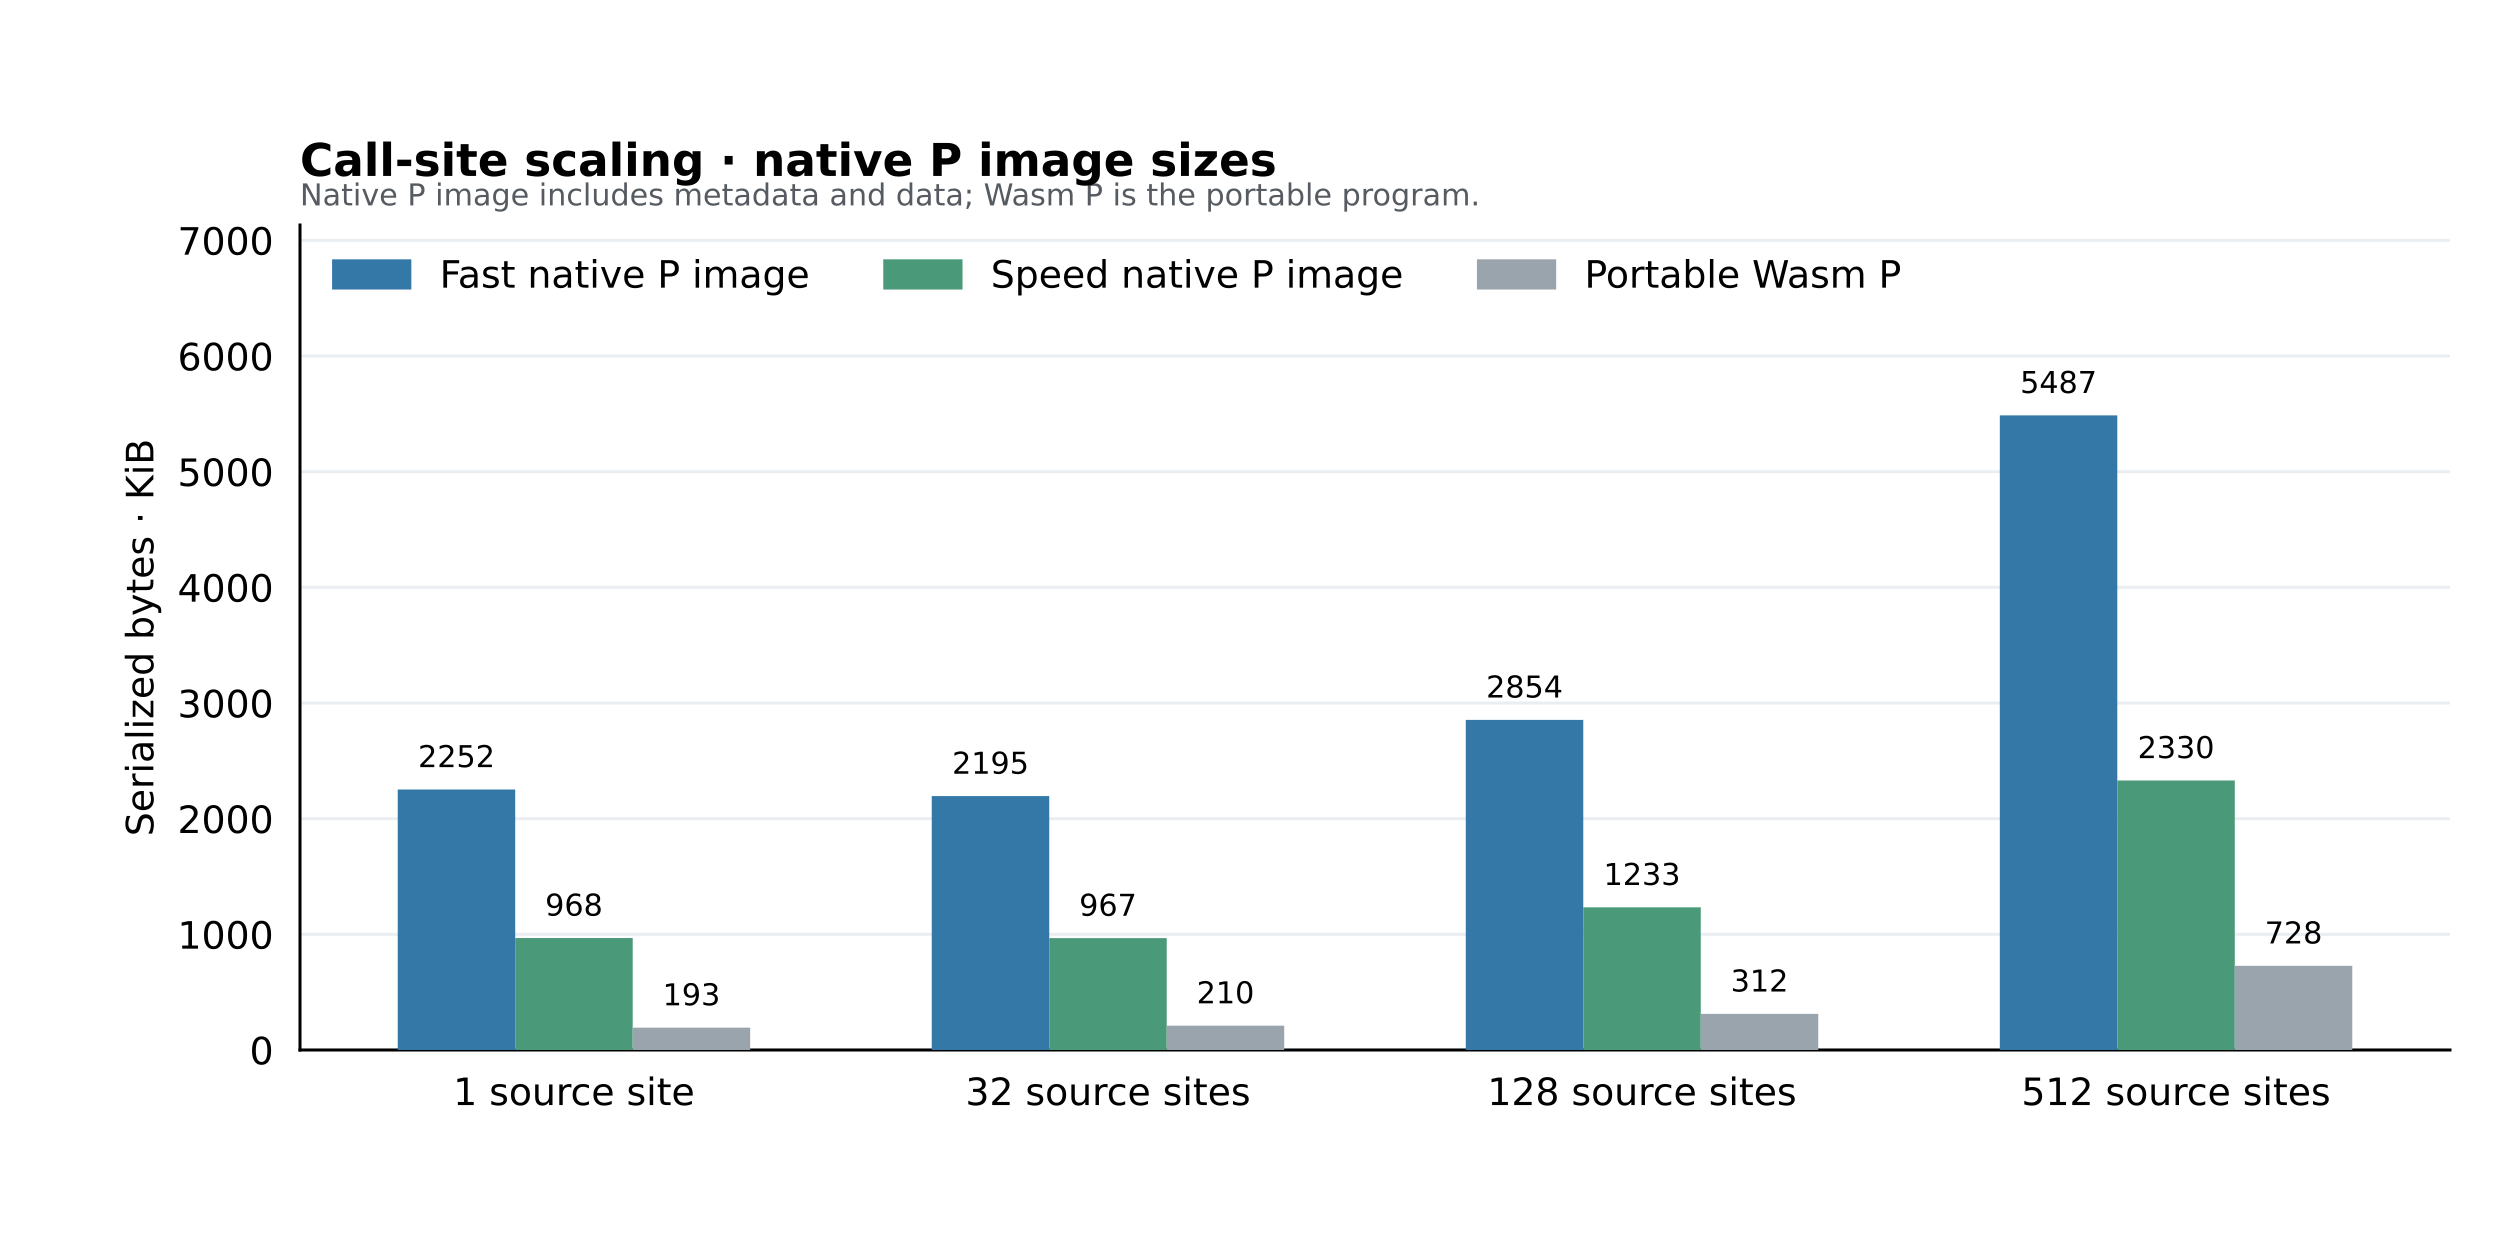
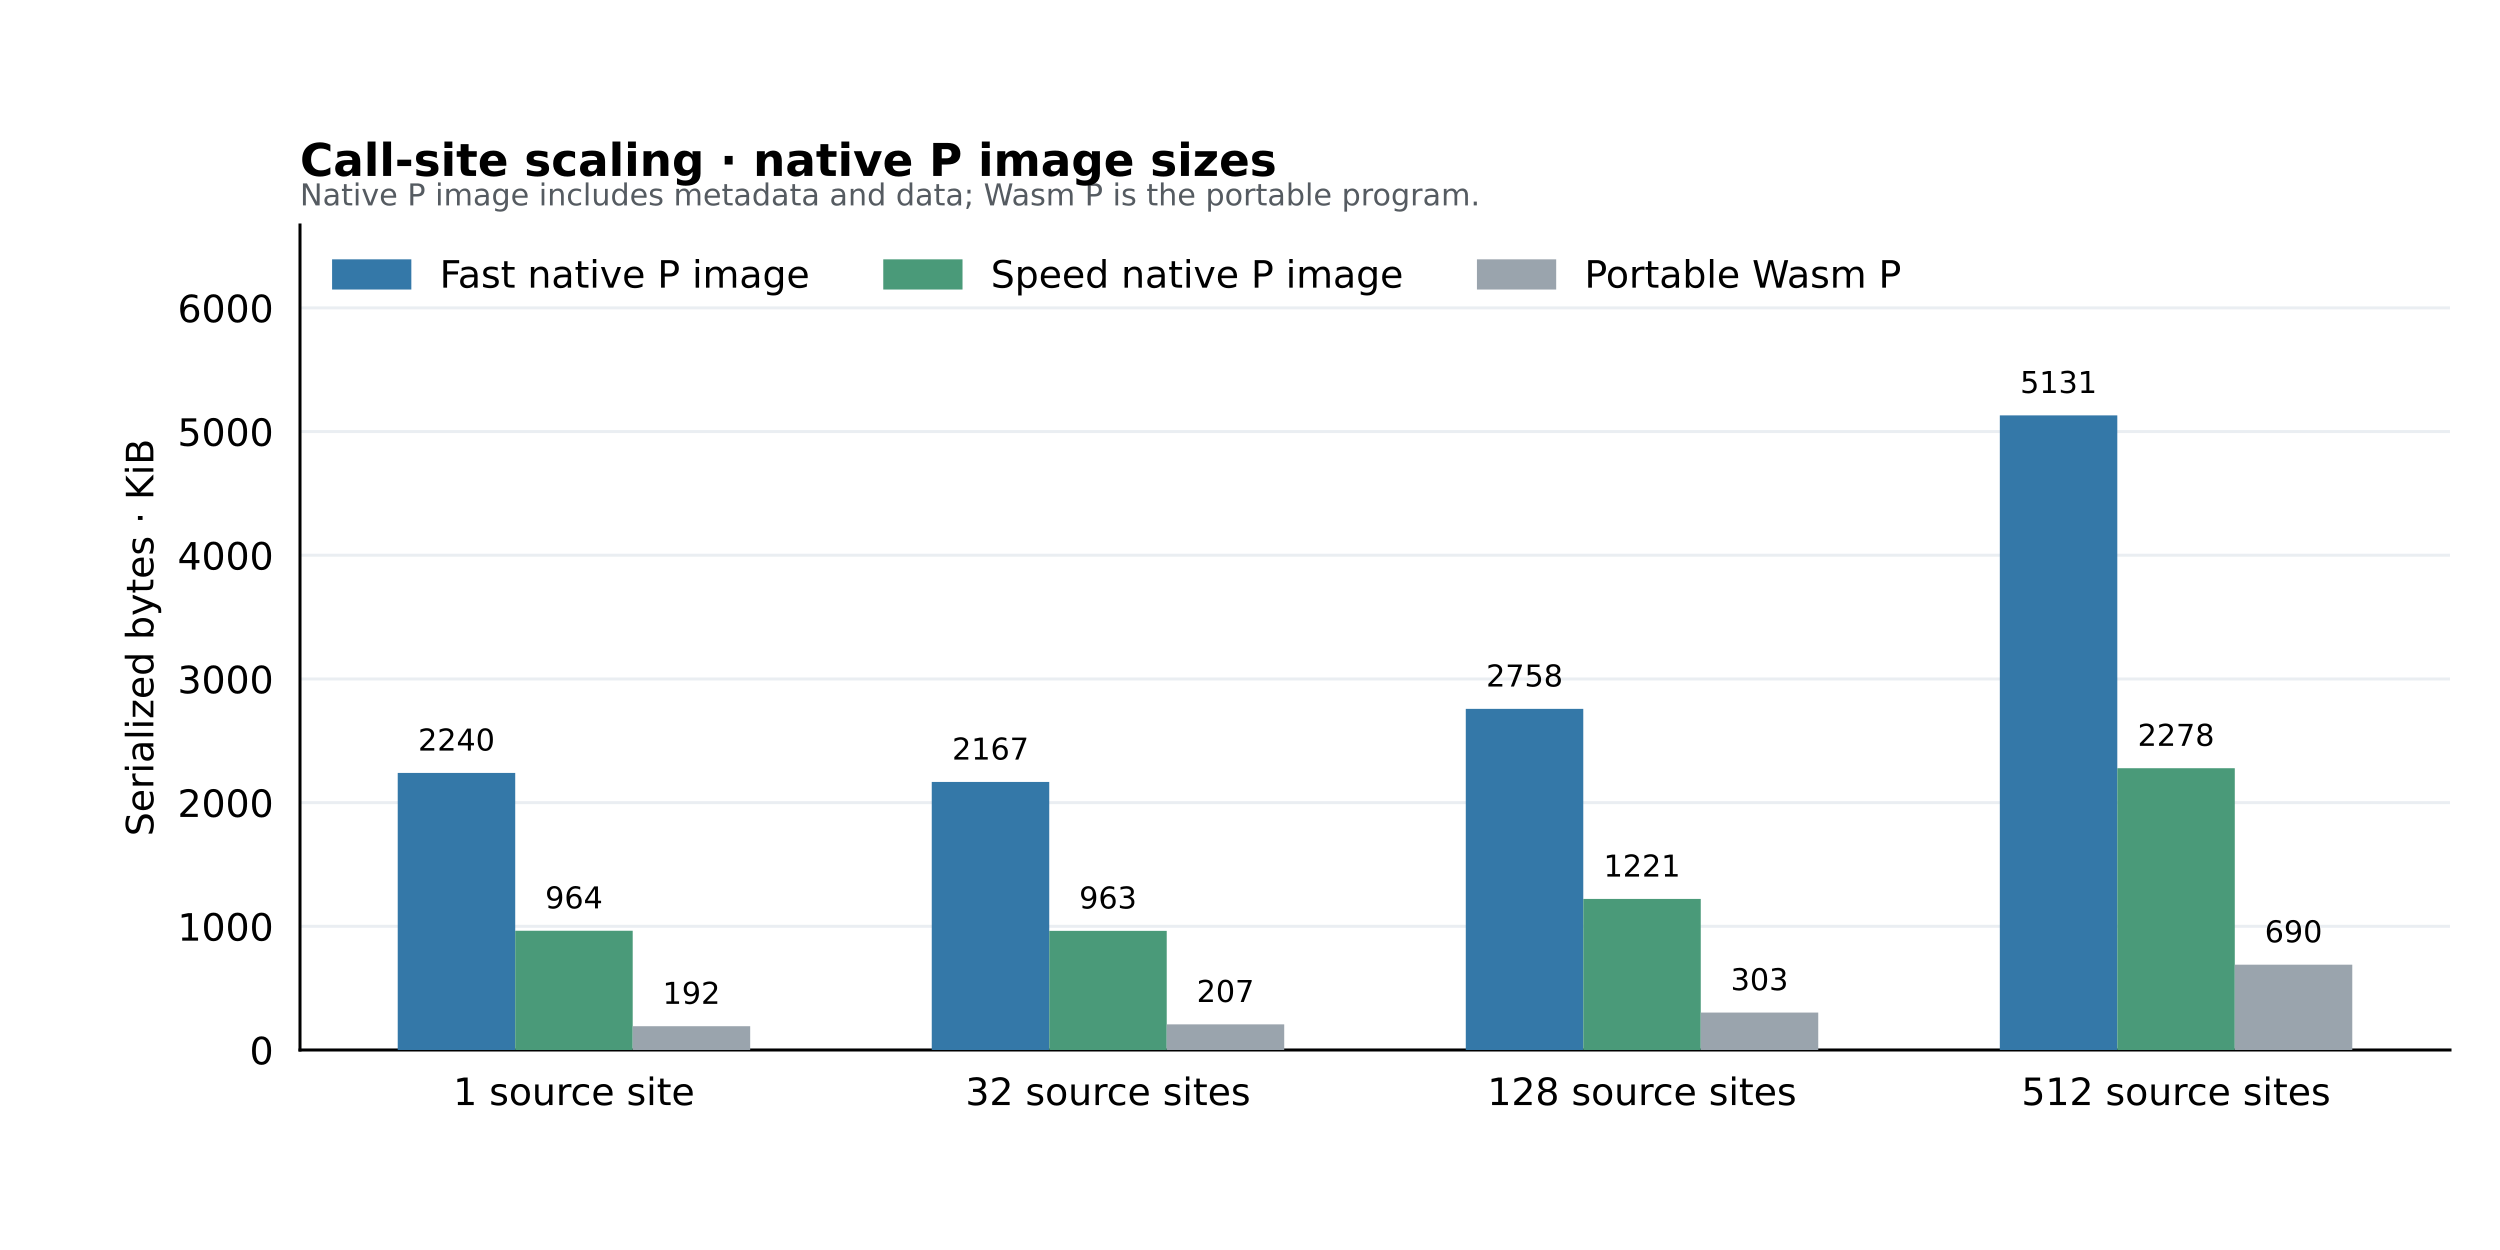
<svg xmlns="http://www.w3.org/2000/svg" width="662.4pt" height="331.2pt" viewBox="0 0 662.4 331.2" version="1.1">
  <defs>
    <style type="text/css">*{stroke-linejoin: round; stroke-linecap: butt}</style>
  </defs>
  <g id="figure_1">
    <g id="patch_1">
      <path d="M 0 331.2 L 662.4 331.2 L 662.4 0 L 0 0 z " style="fill: #ffffff" />
    </g>
    <g id="axes_1">
      <g id="patch_2">
        <path d="M 79.488 278.208 L 649.152 278.208 L 649.152 59.616 L 79.488 59.616 z " style="fill: #ffffff" />
      </g>
      <g id="matplotlib.axis_1">
        <g id="xtick_1">
          <g id="line2d_1" />
          <g id="text_1">
            <text style="font-size: 10px; font-family: 'DejaVu Sans'; text-anchor: middle" x="152.076" y="292.806" transform="rotate(-0 152.0756 292.8064)">1 source site</text>
          </g>
        </g>
        <g id="xtick_2">
          <g id="line2d_2" />
          <g id="text_2">
            <text style="font-size: 10px; font-family: 'DejaVu Sans'; text-anchor: middle" x="293.572" y="292.806" transform="rotate(-0 293.5719 292.8064)">32 source sites</text>
          </g>
        </g>
        <g id="xtick_3">
          <g id="line2d_3" />
          <g id="text_3">
            <text style="font-size: 10px; font-family: 'DejaVu Sans'; text-anchor: middle" x="435.068" y="292.806" transform="rotate(-0 435.0681 292.8064)">128 source sites</text>
          </g>
        </g>
        <g id="xtick_4">
          <g id="line2d_4" />
          <g id="text_4">
            <text style="font-size: 10px; font-family: 'DejaVu Sans'; text-anchor: middle" x="576.564" y="292.806" transform="rotate(-0 576.5644 292.8064)">512 source sites</text>
          </g>
        </g>
      </g>
      <g id="matplotlib.axis_2">
        <g id="ytick_1">
          <g id="line2d_5">
            <path d="M 79.488 278.208 L 649.152 278.208 " clip-path="url(#p31dceb3576)" style="fill: none; stroke: #eaeef2; stroke-width: 0.8; stroke-linecap: square" />
          </g>
          <g id="line2d_6" />
          <g id="text_5">
            <text style="font-size: 10px; font-family: 'DejaVu Sans'; text-anchor: end" x="72.488" y="282.007" transform="rotate(-0 72.488 282.0068)">0</text>
          </g>
        </g>
        <g id="ytick_2">
          <g id="line2d_7">
-             <path d="M 79.488 247.562 L 649.152 247.562 " clip-path="url(#p31dceb3576)" style="fill: none; stroke: #eaeef2; stroke-width: 0.8; stroke-linecap: square" />
+             <path d="M 79.488 245.436 L 649.152 245.436 " clip-path="url(#p31dceb3576)" style="fill: none; stroke: #eaeef2; stroke-width: 0.8; stroke-linecap: square" />
          </g>
          <g id="line2d_8" />
          <g id="text_6">
-             <text style="font-size: 10px; font-family: 'DejaVu Sans'; text-anchor: end" x="72.488" y="251.361" transform="rotate(-0 72.488 251.3611)">1000</text>
+             <text style="font-size: 10px; font-family: 'DejaVu Sans'; text-anchor: end" x="72.488" y="249.235" transform="rotate(-0 72.488 249.2348)">1000</text>
          </g>
        </g>
        <g id="ytick_3">
          <g id="line2d_9">
-             <path d="M 79.488 216.917 L 649.152 216.917 " clip-path="url(#p31dceb3576)" style="fill: none; stroke: #eaeef2; stroke-width: 0.8; stroke-linecap: square" />
+             <path d="M 79.488 212.664 L 649.152 212.664 " clip-path="url(#p31dceb3576)" style="fill: none; stroke: #eaeef2; stroke-width: 0.8; stroke-linecap: square" />
          </g>
          <g id="line2d_10" />
          <g id="text_7">
-             <text style="font-size: 10px; font-family: 'DejaVu Sans'; text-anchor: end" x="72.488" y="220.715" transform="rotate(-0 72.488 220.7154)">2000</text>
+             <text style="font-size: 10px; font-family: 'DejaVu Sans'; text-anchor: end" x="72.488" y="216.463" transform="rotate(-0 72.488 216.4628)">2000</text>
          </g>
        </g>
        <g id="ytick_4">
          <g id="line2d_11">
-             <path d="M 79.488 186.271 L 649.152 186.271 " clip-path="url(#p31dceb3576)" style="fill: none; stroke: #eaeef2; stroke-width: 0.8; stroke-linecap: square" />
+             <path d="M 79.488 179.892 L 649.152 179.892 " clip-path="url(#p31dceb3576)" style="fill: none; stroke: #eaeef2; stroke-width: 0.8; stroke-linecap: square" />
          </g>
          <g id="line2d_12" />
          <g id="text_8">
-             <text style="font-size: 10px; font-family: 'DejaVu Sans'; text-anchor: end" x="72.488" y="190.07" transform="rotate(-0 72.488 190.0697)">3000</text>
+             <text style="font-size: 10px; font-family: 'DejaVu Sans'; text-anchor: end" x="72.488" y="183.691" transform="rotate(-0 72.488 183.6907)">3000</text>
          </g>
        </g>
        <g id="ytick_5">
          <g id="line2d_13">
-             <path d="M 79.488 155.625 L 649.152 155.625 " clip-path="url(#p31dceb3576)" style="fill: none; stroke: #eaeef2; stroke-width: 0.8; stroke-linecap: square" />
+             <path d="M 79.488 147.12 L 649.152 147.12 " clip-path="url(#p31dceb3576)" style="fill: none; stroke: #eaeef2; stroke-width: 0.8; stroke-linecap: square" />
          </g>
          <g id="line2d_14" />
          <g id="text_9">
-             <text style="font-size: 10px; font-family: 'DejaVu Sans'; text-anchor: end" x="72.488" y="159.424" transform="rotate(-0 72.488 159.424)">4000</text>
+             <text style="font-size: 10px; font-family: 'DejaVu Sans'; text-anchor: end" x="72.488" y="150.919" transform="rotate(-0 72.488 150.9187)">4000</text>
          </g>
        </g>
        <g id="ytick_6">
          <g id="line2d_15">
-             <path d="M 79.488 124.979 L 649.152 124.979 " clip-path="url(#p31dceb3576)" style="fill: none; stroke: #eaeef2; stroke-width: 0.8; stroke-linecap: square" />
+             <path d="M 79.488 114.348 L 649.152 114.348 " clip-path="url(#p31dceb3576)" style="fill: none; stroke: #eaeef2; stroke-width: 0.8; stroke-linecap: square" />
          </g>
          <g id="line2d_16" />
          <g id="text_10">
-             <text style="font-size: 10px; font-family: 'DejaVu Sans'; text-anchor: end" x="72.488" y="128.778" transform="rotate(-0 72.488 128.7783)">5000</text>
+             <text style="font-size: 10px; font-family: 'DejaVu Sans'; text-anchor: end" x="72.488" y="118.147" transform="rotate(-0 72.488 118.1466)">5000</text>
          </g>
        </g>
        <g id="ytick_7">
          <g id="line2d_17">
-             <path d="M 79.488 94.334 L 649.152 94.334 " clip-path="url(#p31dceb3576)" style="fill: none; stroke: #eaeef2; stroke-width: 0.8; stroke-linecap: square" />
+             <path d="M 79.488 81.576 L 649.152 81.576 " clip-path="url(#p31dceb3576)" style="fill: none; stroke: #eaeef2; stroke-width: 0.8; stroke-linecap: square" />
          </g>
          <g id="line2d_18" />
          <g id="text_11">
-             <text style="font-size: 10px; font-family: 'DejaVu Sans'; text-anchor: end" x="72.488" y="98.133" transform="rotate(-0 72.488 98.13262)">6000</text>
-           </g>
-         </g>
-         <g id="ytick_8">
-           <g id="line2d_19">
-             <path d="M 79.488 63.688 L 649.152 63.688 " clip-path="url(#p31dceb3576)" style="fill: none; stroke: #eaeef2; stroke-width: 0.8; stroke-linecap: square" />
-           </g>
-           <g id="line2d_20" />
-           <g id="text_12">
-             <text style="font-size: 10px; font-family: 'DejaVu Sans'; text-anchor: end" x="72.488" y="67.487" transform="rotate(-0 72.488 67.48692)">7000</text>
-           </g>
-         </g>
-         <g id="text_13">
+             <text style="font-size: 10px; font-family: 'DejaVu Sans'; text-anchor: end" x="72.488" y="85.375" transform="rotate(-0 72.488 85.3746)">6000</text>
+           </g>
+         </g>
+         <g id="text_12">
          <text style="font-size: 10px; font-family: 'DejaVu Sans'; text-anchor: middle" x="40.636" y="168.912" transform="rotate(-90 40.63566 168.912)">Serialized bytes · KiB</text>
        </g>
      </g>
      <g id="patch_3">
        <path d="M 79.488 278.208 L 79.488 59.616 " style="fill: none; stroke: #000000; stroke-width: 0.8; stroke-linejoin: miter; stroke-linecap: square" />
      </g>
      <g id="patch_4">
        <path d="M 79.488 278.208 L 649.152 278.208 " style="fill: none; stroke: #000000; stroke-width: 0.8; stroke-linejoin: miter; stroke-linecap: square" />
      </g>
      <g id="patch_5">
-         <path d="M 105.382 278.208 L 136.511 278.208 L 136.511 209.189 L 105.382 209.189 z " clip-path="url(#p31dceb3576)" style="fill: #3478a8" />
+         <path d="M 105.382 278.208 L 136.511 278.208 L 136.511 204.794 L 105.382 204.794 z " clip-path="url(#p31dceb3576)" style="fill: #3478a8" />
+       </g>
+       <g id="text_13">
+         <text style="font-size: 8px; font-family: 'DejaVu Sans'; text-anchor: middle" x="120.946" y="198.872" transform="rotate(-0 120.9464 198.8716)">2240</text>
+       </g>
+       <g id="patch_6">
+         <path d="M 246.878 278.208 L 278.007 278.208 L 278.007 207.183 L 246.878 207.183 z " clip-path="url(#p31dceb3576)" style="fill: #3478a8" />
      </g>
      <g id="text_14">
-         <text style="font-size: 8px; font-family: 'DejaVu Sans'; text-anchor: middle" x="120.946" y="203.267" transform="rotate(-0 120.9464 203.2672)">2252</text>
-       </g>
-       <g id="patch_6">
-         <path d="M 246.878 278.208 L 278.007 278.208 L 278.007 210.933 L 246.878 210.933 z " clip-path="url(#p31dceb3576)" style="fill: #3478a8" />
+         <text style="font-size: 8px; font-family: 'DejaVu Sans'; text-anchor: middle" x="262.443" y="201.261" transform="rotate(-0 262.4427 201.2609)">2167</text>
+       </g>
+       <g id="patch_7">
+         <path d="M 388.374 278.208 L 419.504 278.208 L 419.504 187.821 L 388.374 187.821 z " clip-path="url(#p31dceb3576)" style="fill: #3478a8" />
      </g>
      <g id="text_15">
-         <text style="font-size: 8px; font-family: 'DejaVu Sans'; text-anchor: middle" x="262.443" y="205.011" transform="rotate(-0 262.4427 205.0112)">2195</text>
-       </g>
-       <g id="patch_7">
-         <path d="M 388.374 278.208 L 419.504 278.208 L 419.504 190.743 L 388.374 190.743 z " clip-path="url(#p31dceb3576)" style="fill: #3478a8" />
-       </g>
-       <g id="text_16">
-         <text style="font-size: 8px; font-family: 'DejaVu Sans'; text-anchor: middle" x="403.939" y="184.821" transform="rotate(-0 403.939 184.8211)">2854</text>
+         <text style="font-size: 8px; font-family: 'DejaVu Sans'; text-anchor: middle" x="403.939" y="181.899" transform="rotate(-0 403.939 181.8988)">2758</text>
      </g>
      <g id="patch_8">
        <path d="M 529.871 278.208 L 561 278.208 L 561 110.06 L 529.871 110.06 z " clip-path="url(#p31dceb3576)" style="fill: #3478a8" />
      </g>
+       <g id="text_16">
+         <text style="font-size: 8px; font-family: 'DejaVu Sans'; text-anchor: middle" x="545.435" y="104.138" transform="rotate(-0 545.4352 104.1384)">5131</text>
+       </g>
+       <g id="patch_9">
+         <path d="M 136.511 278.208 L 167.64 278.208 L 167.64 246.613 L 136.511 246.613 z " clip-path="url(#p31dceb3576)" style="fill: #4a9a79" />
+       </g>
      <g id="text_17">
-         <text style="font-size: 8px; font-family: 'DejaVu Sans'; text-anchor: middle" x="545.435" y="104.138" transform="rotate(-0 545.4352 104.1384)">5487</text>
-       </g>
-       <g id="patch_9">
-         <path d="M 136.511 278.208 L 167.64 278.208 L 167.64 248.54 L 136.511 248.54 z " clip-path="url(#p31dceb3576)" style="fill: #4a9a79" />
+         <text style="font-size: 8px; font-family: 'DejaVu Sans'; text-anchor: middle" x="152.076" y="240.691" transform="rotate(-0 152.0756 240.6908)">964</text>
+       </g>
+       <g id="patch_10">
+         <path d="M 278.007 278.208 L 309.136 278.208 L 309.136 246.642 L 278.007 246.642 z " clip-path="url(#p31dceb3576)" style="fill: #4a9a79" />
      </g>
      <g id="text_18">
-         <text style="font-size: 8px; font-family: 'DejaVu Sans'; text-anchor: middle" x="152.076" y="242.618" transform="rotate(-0 152.0756 242.6182)">968</text>
-       </g>
-       <g id="patch_10">
-         <path d="M 278.007 278.208 L 309.136 278.208 L 309.136 248.568 L 278.007 248.568 z " clip-path="url(#p31dceb3576)" style="fill: #4a9a79" />
+         <text style="font-size: 8px; font-family: 'DejaVu Sans'; text-anchor: middle" x="293.572" y="240.721" transform="rotate(-0 293.5719 240.7205)">963</text>
+       </g>
+       <g id="patch_11">
+         <path d="M 419.504 278.208 L 450.633 278.208 L 450.633 238.179 L 419.504 238.179 z " clip-path="url(#p31dceb3576)" style="fill: #4a9a79" />
      </g>
      <g id="text_19">
-         <text style="font-size: 8px; font-family: 'DejaVu Sans'; text-anchor: middle" x="293.572" y="242.646" transform="rotate(-0 293.5719 242.646)">967</text>
-       </g>
-       <g id="patch_11">
-         <path d="M 419.504 278.208 L 450.633 278.208 L 450.633 240.408 L 419.504 240.408 z " clip-path="url(#p31dceb3576)" style="fill: #4a9a79" />
+         <text style="font-size: 8px; font-family: 'DejaVu Sans'; text-anchor: middle" x="435.068" y="232.257" transform="rotate(-0 435.0681 232.2569)">1221</text>
+       </g>
+       <g id="patch_12">
+         <path d="M 561 278.208 L 592.129 278.208 L 592.129 203.547 L 561 203.547 z " clip-path="url(#p31dceb3576)" style="fill: #4a9a79" />
      </g>
      <g id="text_20">
-         <text style="font-size: 8px; font-family: 'DejaVu Sans'; text-anchor: middle" x="435.068" y="234.486" transform="rotate(-0 435.0681 234.4863)">1233</text>
-       </g>
-       <g id="patch_12">
-         <path d="M 561 278.208 L 592.129 278.208 L 592.129 206.797 L 561 206.797 z " clip-path="url(#p31dceb3576)" style="fill: #4a9a79" />
+         <text style="font-size: 8px; font-family: 'DejaVu Sans'; text-anchor: middle" x="576.564" y="197.625" transform="rotate(-0 576.5644 197.6248)">2278</text>
+       </g>
+       <g id="patch_13">
+         <path d="M 167.64 278.208 L 198.769 278.208 L 198.769 271.905 L 167.64 271.905 z " clip-path="url(#p31dceb3576)" style="fill: #9aa4ad" />
      </g>
      <g id="text_21">
-         <text style="font-size: 8px; font-family: 'DejaVu Sans'; text-anchor: middle" x="576.564" y="200.875" transform="rotate(-0 576.5644 200.8754)">2330</text>
-       </g>
-       <g id="patch_13">
-         <path d="M 167.64 278.208 L 198.769 278.208 L 198.769 272.289 L 167.64 272.289 z " clip-path="url(#p31dceb3576)" style="fill: #9aa4ad" />
+         <text style="font-size: 8px; font-family: 'DejaVu Sans'; text-anchor: middle" x="183.205" y="265.983" transform="rotate(-0 183.2048 265.983)">192</text>
+       </g>
+       <g id="patch_14">
+         <path d="M 309.136 278.208 L 340.266 278.208 L 340.266 271.414 L 309.136 271.414 z " clip-path="url(#p31dceb3576)" style="fill: #9aa4ad" />
      </g>
      <g id="text_22">
-         <text style="font-size: 8px; font-family: 'DejaVu Sans'; text-anchor: middle" x="183.205" y="266.367" transform="rotate(-0 183.2048 266.3674)">193</text>
-       </g>
-       <g id="patch_14">
-         <path d="M 309.136 278.208 L 340.266 278.208 L 340.266 271.763 L 309.136 271.763 z " clip-path="url(#p31dceb3576)" style="fill: #9aa4ad" />
+         <text style="font-size: 8px; font-family: 'DejaVu Sans'; text-anchor: middle" x="324.701" y="265.492" transform="rotate(-0 324.701 265.492)">207</text>
+       </g>
+       <g id="patch_15">
+         <path d="M 450.633 278.208 L 481.762 278.208 L 481.762 268.29 L 450.633 268.29 z " clip-path="url(#p31dceb3576)" style="fill: #9aa4ad" />
      </g>
      <g id="text_23">
-         <text style="font-size: 8px; font-family: 'DejaVu Sans'; text-anchor: middle" x="324.701" y="265.841" transform="rotate(-0 324.701 265.8407)">210</text>
-       </g>
-       <g id="patch_15">
-         <path d="M 450.633 278.208 L 481.762 278.208 L 481.762 268.632 L 450.633 268.632 z " clip-path="url(#p31dceb3576)" style="fill: #9aa4ad" />
+         <text style="font-size: 8px; font-family: 'DejaVu Sans'; text-anchor: middle" x="466.197" y="262.369" transform="rotate(-0 466.1973 262.3686)">303</text>
+       </g>
+       <g id="patch_16">
+         <path d="M 592.129 278.208 L 623.258 278.208 L 623.258 255.603 L 592.129 255.603 z " clip-path="url(#p31dceb3576)" style="fill: #9aa4ad" />
      </g>
      <g id="text_24">
-         <text style="font-size: 8px; font-family: 'DejaVu Sans'; text-anchor: middle" x="466.197" y="262.71" transform="rotate(-0 466.1973 262.7101)">312</text>
-       </g>
-       <g id="patch_16">
-         <path d="M 592.129 278.208 L 623.258 278.208 L 623.258 255.906 L 592.129 255.906 z " clip-path="url(#p31dceb3576)" style="fill: #9aa4ad" />
+         <text style="font-size: 8px; font-family: 'DejaVu Sans'; text-anchor: middle" x="607.694" y="249.681" transform="rotate(-0 607.6936 249.6815)">690</text>
      </g>
      <g id="text_25">
-         <text style="font-size: 8px; font-family: 'DejaVu Sans'; text-anchor: middle" x="607.694" y="249.984" transform="rotate(-0 607.6936 249.9843)">728</text>
+         <text style="font-size: 8px; font-family: 'DejaVu Sans'; text-anchor: start; fill: #555b61" x="79.488" y="54.415" transform="rotate(-0 79.488 54.41524)">Native P image includes metadata and data; Wasm P is the portable program.</text>
      </g>
      <g id="text_26">
-         <text style="font-size: 8px; font-family: 'DejaVu Sans'; text-anchor: start; fill: #555b61" x="79.488" y="54.415" transform="rotate(-0 79.488 54.41524)">Native P image includes metadata and data; Wasm P is the portable program.</text>
-       </g>
-       <g id="text_27">
        <text style="font-weight: 700; font-size: 12px; font-family: 'DejaVu Sans'; text-anchor: start" x="79.488" y="46.616" transform="rotate(-0 79.488 46.616)">Call-site scaling · native P image sizes</text>
      </g>
      <g id="legend_1">
        <g id="patch_17">
          <path d="M 88.488 76.214 L 108.488 76.214 L 108.488 69.214 L 88.488 69.214 z " style="fill: #3478a8; stroke: #3478a8; stroke-linejoin: miter" />
        </g>
-         <g id="text_28">
+         <g id="text_27">
          <text style="font-size: 10px; font-family: 'DejaVu Sans'; text-anchor: start" x="116.488" y="76.214" transform="rotate(-0 116.488 76.21444)">Fast native P image</text>
        </g>
        <g id="patch_18">
          <path d="M 234.529 76.214 L 254.529 76.214 L 254.529 69.214 L 234.529 69.214 z " style="fill: #4a9a79; stroke: #4a9a79; stroke-linejoin: miter" />
        </g>
-         <g id="text_29">
+         <g id="text_28">
          <text style="font-size: 10px; font-family: 'DejaVu Sans'; text-anchor: start" x="262.529" y="76.214" transform="rotate(-0 262.5286 76.21444)">Speed native P image</text>
        </g>
        <g id="patch_19">
          <path d="M 391.829 76.214 L 411.829 76.214 L 411.829 69.214 L 391.829 69.214 z " style="fill: #9aa4ad; stroke: #9aa4ad; stroke-linejoin: miter" />
        </g>
-         <g id="text_30">
+         <g id="text_29">
          <text style="font-size: 10px; font-family: 'DejaVu Sans'; text-anchor: start" x="419.829" y="76.214" transform="rotate(-0 419.8286 76.21444)">Portable Wasm P</text>
        </g>
      </g>
    </g>
  </g>
  <defs>
    <clipPath id="p31dceb3576">
      <rect x="79.488" y="59.616" width="569.664" height="218.592" />
    </clipPath>
  </defs>
</svg>
